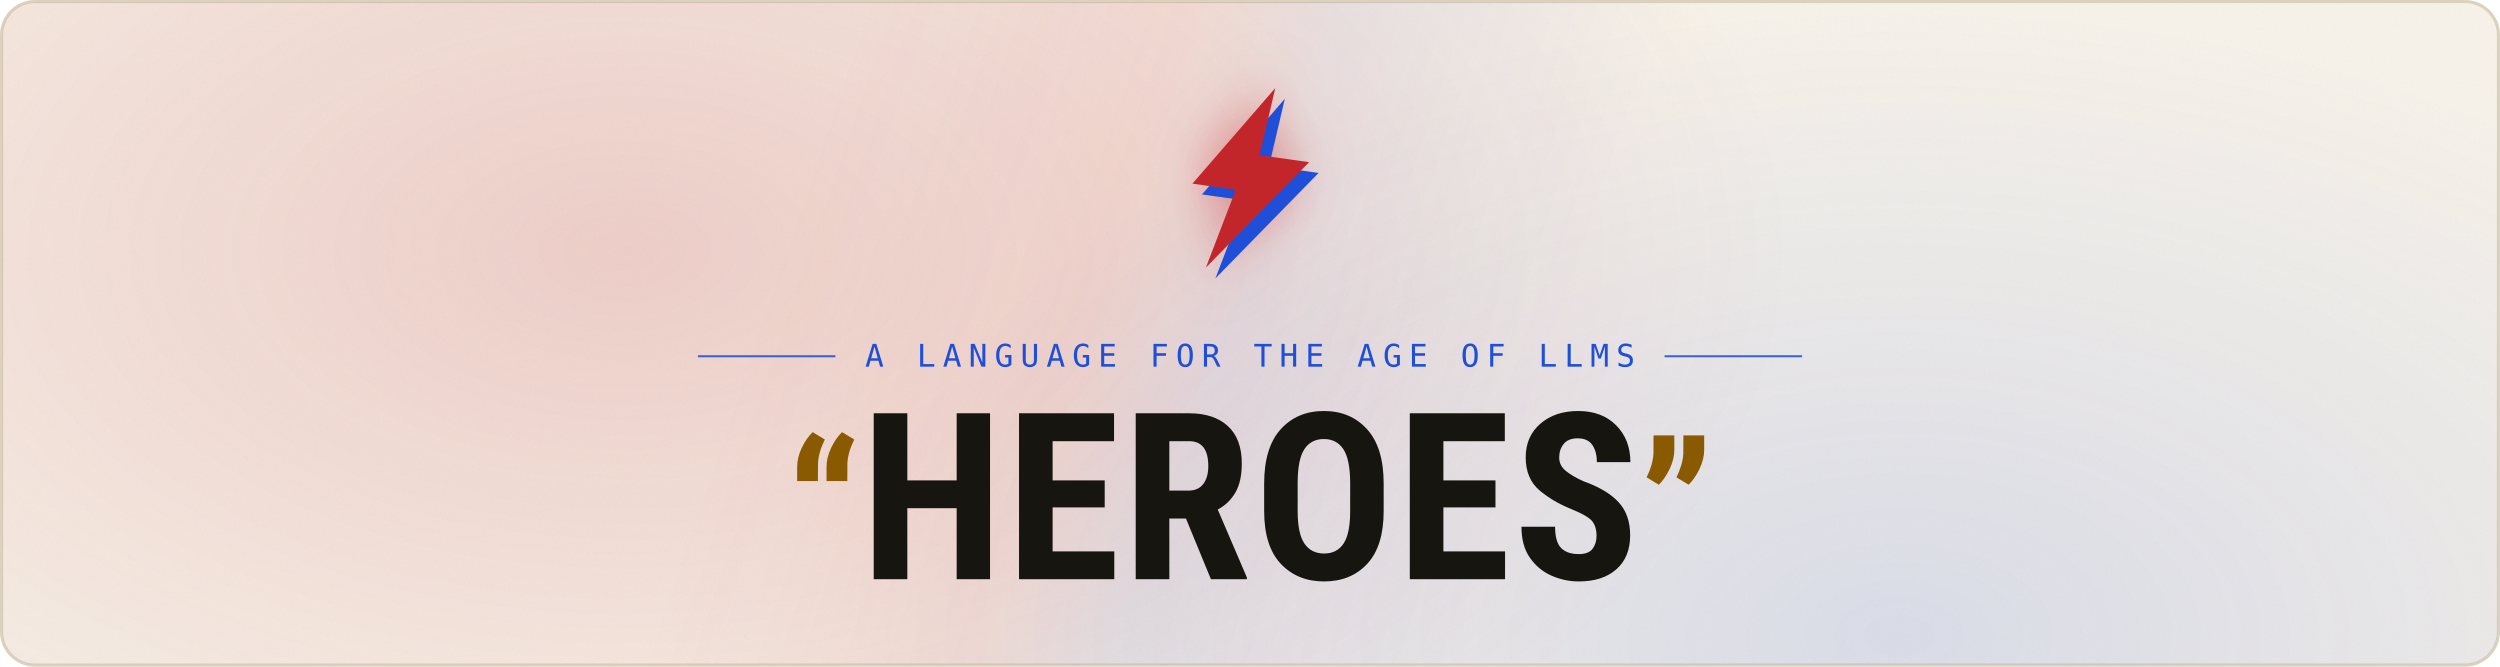
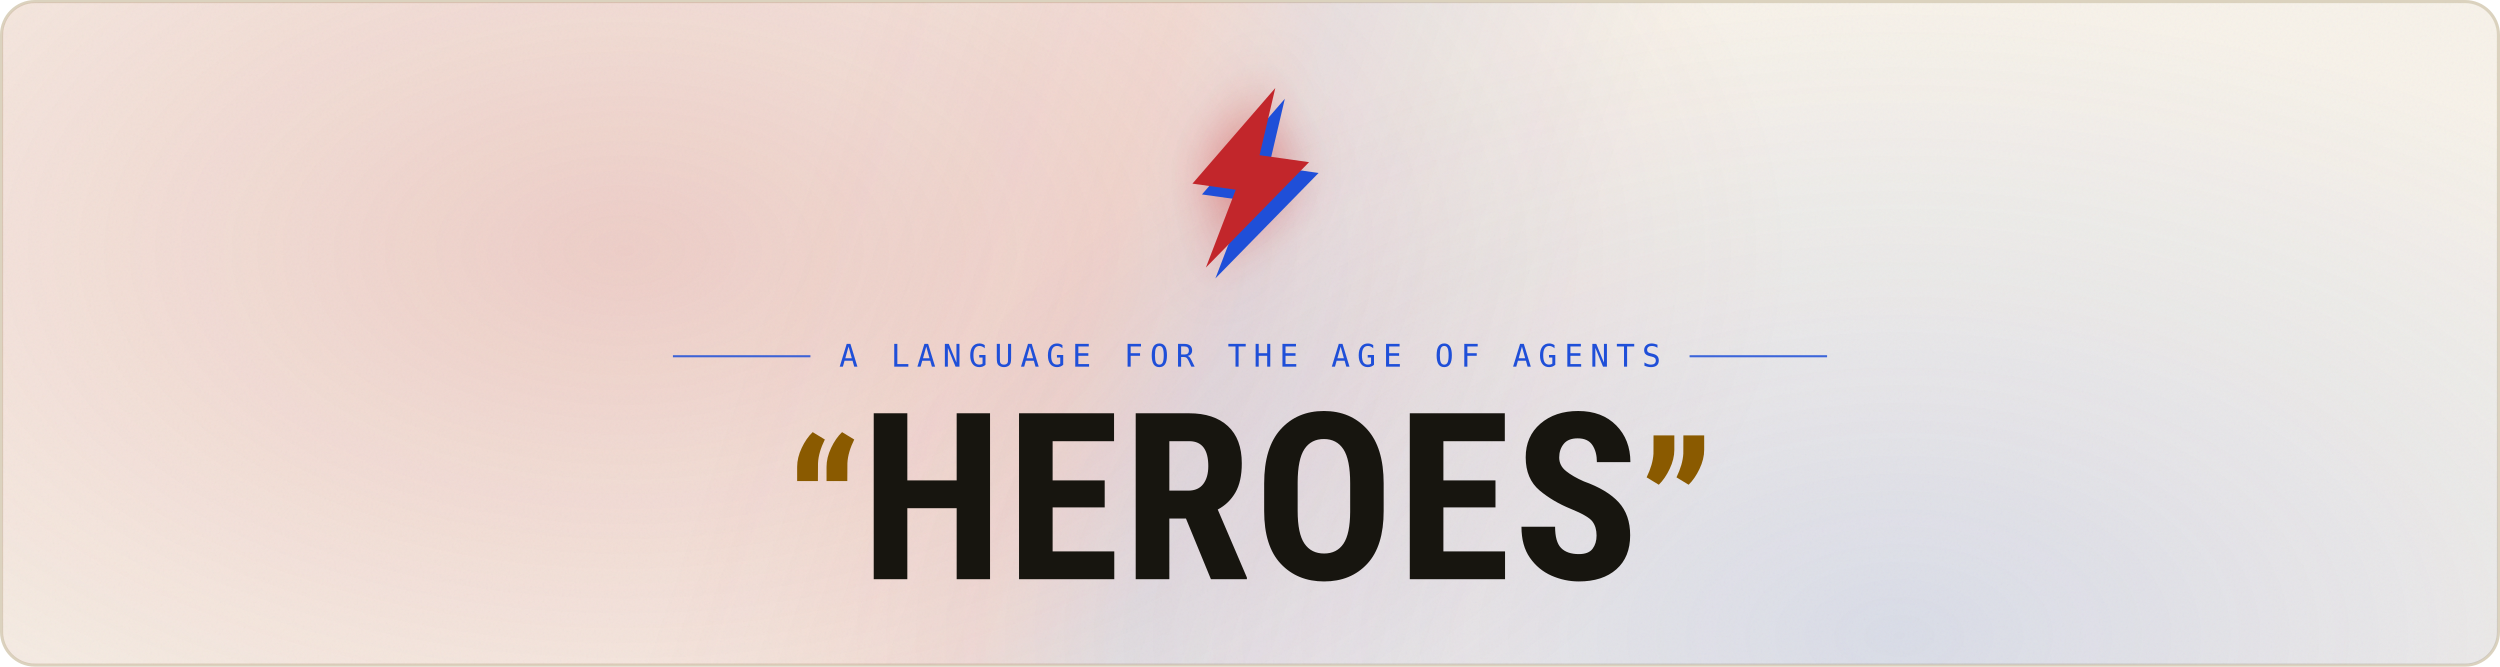
- <svg xmlns="http://www.w3.org/2000/svg" viewBox="0 0 1200 320" width="1200" height="320" role="img" aria-label="Heroes, a language for the age of LLMs.">
+ <svg xmlns="http://www.w3.org/2000/svg" viewBox="0 0 1200 320" width="1200" height="320" role="img" aria-label="Heroes, a language for the age of agents.">
  <style>
    .plate  { fill: #f7f2e9; stroke: #dbd2be; stroke-width: 1.5; }
    .fg     { fill: #17150f; }
    .blue   { fill: #1f4fd8; }
    .red    { fill: #c2262b; }
    .gold   { fill: #8a5a00; }
    .rule-blue { stroke: #1f4fd8; }
    .cond   { font-family: 'Avenir Next Condensed','HelveticaNeue-CondensedBold','Helvetica Neue','Roboto Condensed','Arial Narrow',sans-serif; font-weight: 700; }
    .mono   { font-family: ui-monospace,'SF Mono',Menlo,monospace; }
    .kicker { font-size: 15px; letter-spacing: 3.4px; }
    .title  { font-size: 112px; letter-spacing: 1px; }
    .quote  { font-size: 92px; }
  </style>
  <defs>
    <clipPath id="plateClip">
      <rect x="1" y="1" width="1198" height="318" rx="16" />
    </clipPath>
    <radialGradient id="washRed">
      <stop offset="0" stop-color="#c2262b" stop-opacity="0.18" />
      <stop offset="1" stop-color="#c2262b" stop-opacity="0" />
    </radialGradient>
    <radialGradient id="washBlue">
      <stop offset="0" stop-color="#1f4fd8" stop-opacity="0.14" />
      <stop offset="1" stop-color="#1f4fd8" stop-opacity="0" />
    </radialGradient>
    <linearGradient id="beam" x1="0" y1="0.04" x2="1" y2="0.13">
      <stop offset="0.34" stop-color="#c2262b" stop-opacity="0" />
      <stop offset="0.47" stop-color="#c2262b" stop-opacity="0.06" />
      <stop offset="0.53" stop-color="#1f4fd8" stop-opacity="0.06" />
      <stop offset="0.66" stop-color="#1f4fd8" stop-opacity="0" />
    </linearGradient>
    <filter id="grain">
      <feTurbulence type="fractalNoise" baseFrequency="0.85" numOctaves="3" stitchTiles="stitch" />
    </filter>
    <filter id="glow" x="-70%" y="-70%" width="240%" height="240%">
      <feGaussianBlur stdDeviation="9" result="b" />
      <feColorMatrix in="b" type="matrix" values="1 0 0 0 0  0 0.15 0 0 0  0 0 0.17 0 0  0 0 0 0.55 0" />
    </filter>
  </defs>
  <rect class="plate" x="0.75" y="0.75" width="1198.5" height="318.5" rx="16" />
  <g clip-path="url(#plateClip)">
    <ellipse cx="300" cy="120" rx="560" ry="330" fill="url(#washRed)" />
    <ellipse cx="910" cy="304" rx="500" ry="300" fill="url(#washBlue)" />
    <rect x="0" y="0" width="1200" height="320" fill="url(#beam)" />
    <rect x="0" y="0" width="1200" height="320" filter="url(#grain)" opacity="0.05" />
  </g>
  <g transform="translate(568 33) rotate(8) scale(1.5)">
    <path class="red" d="M 30 2 L8 36 h14 L16 62 L44 24 h-16 z" filter="url(#glow)" opacity="0.85" />
    <path class="blue" d="M 30 2 L8 36 h14 L16 62 L44 24 h-16 z" transform="translate(3.5 3)" />
    <path class="red" d="M 30 2 L8 36 h14 L16 62 L44 24 h-16 z" />
  </g>
-   <line x1="335" y1="171" x2="401" y2="171" stroke-width="1" opacity="0.85" class="rule-blue" />
-   <line x1="799" y1="171" x2="865" y2="171" stroke-width="1" opacity="0.85" class="rule-blue" />
-   <text class="mono kicker blue" x="600" y="176" text-anchor="middle">A LANGUAGE FOR THE AGE OF LLMS</text>
+   <line x1="323" y1="171" x2="389" y2="171" stroke-width="1" opacity="0.85" class="rule-blue" />
+   <line x1="811" y1="171" x2="877" y2="171" stroke-width="1" opacity="0.85" class="rule-blue" />
+   <text class="mono kicker blue" x="600" y="176" text-anchor="middle">A LANGUAGE FOR THE AGE OF AGENTS</text>
  <text class="cond title fg" x="600" y="278" text-anchor="middle">
    <tspan class="gold quote">“</tspan>HEROES<tspan class="gold quote">”</tspan>
  </text>
</svg>
